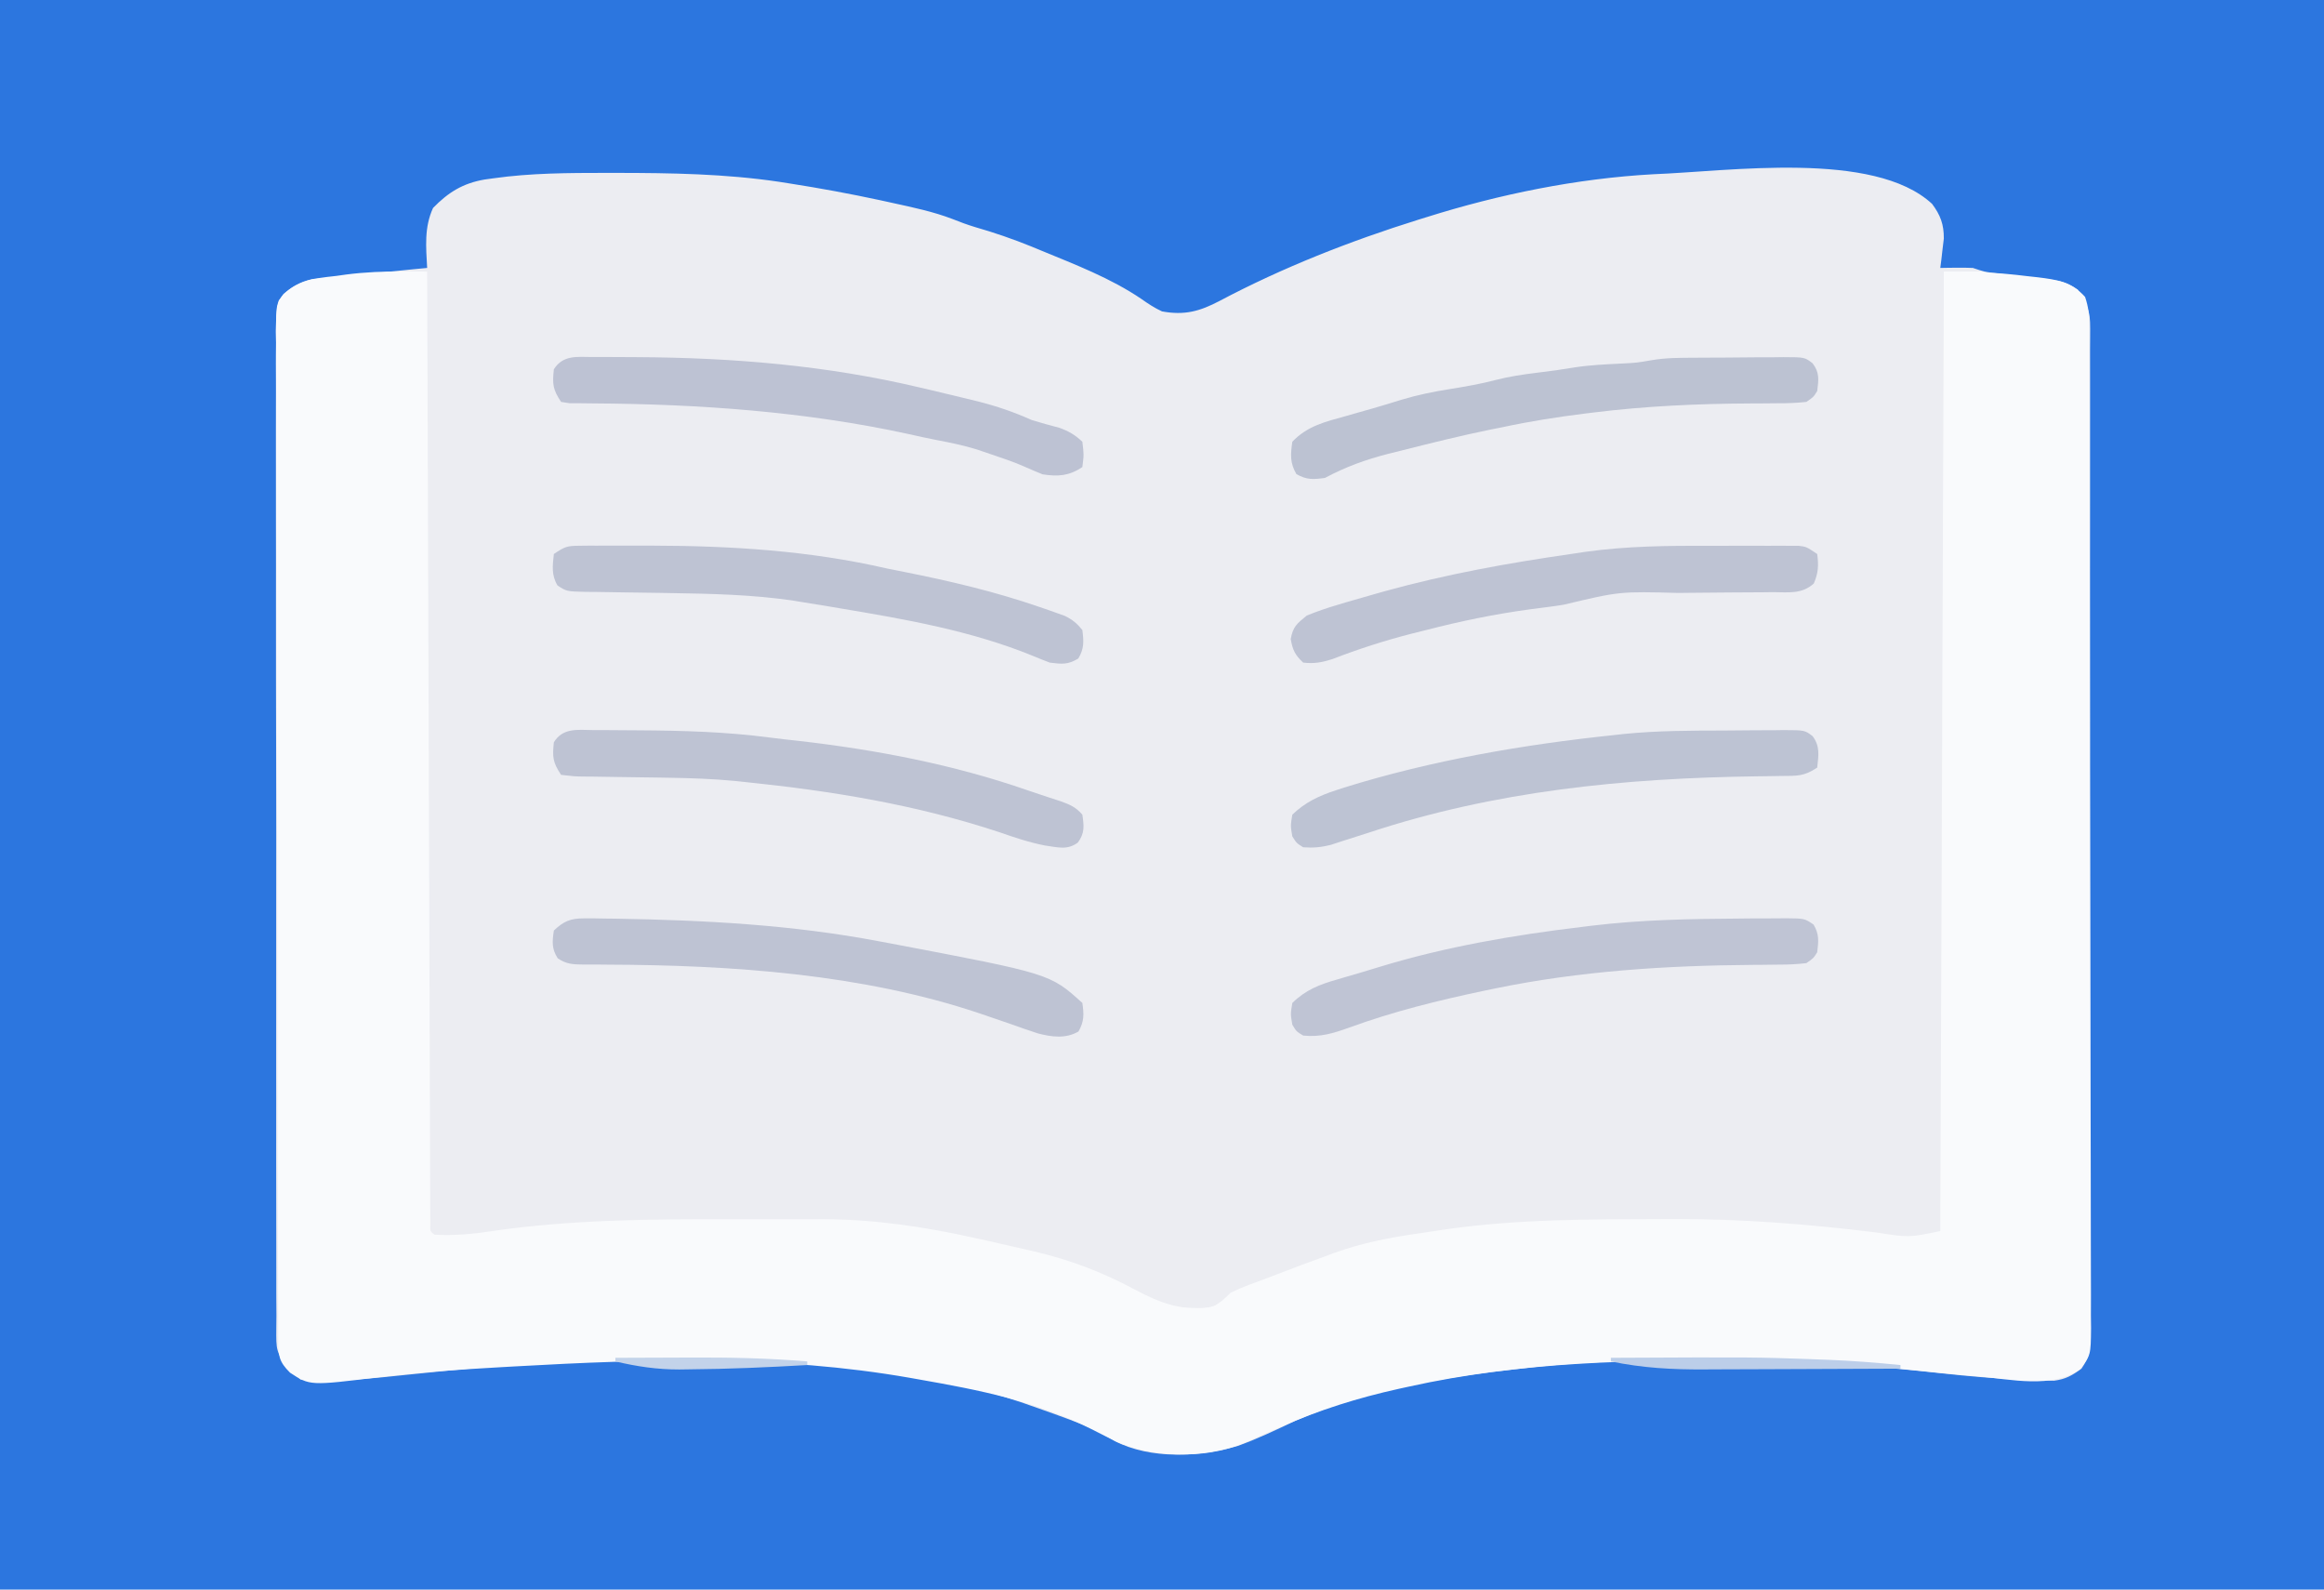
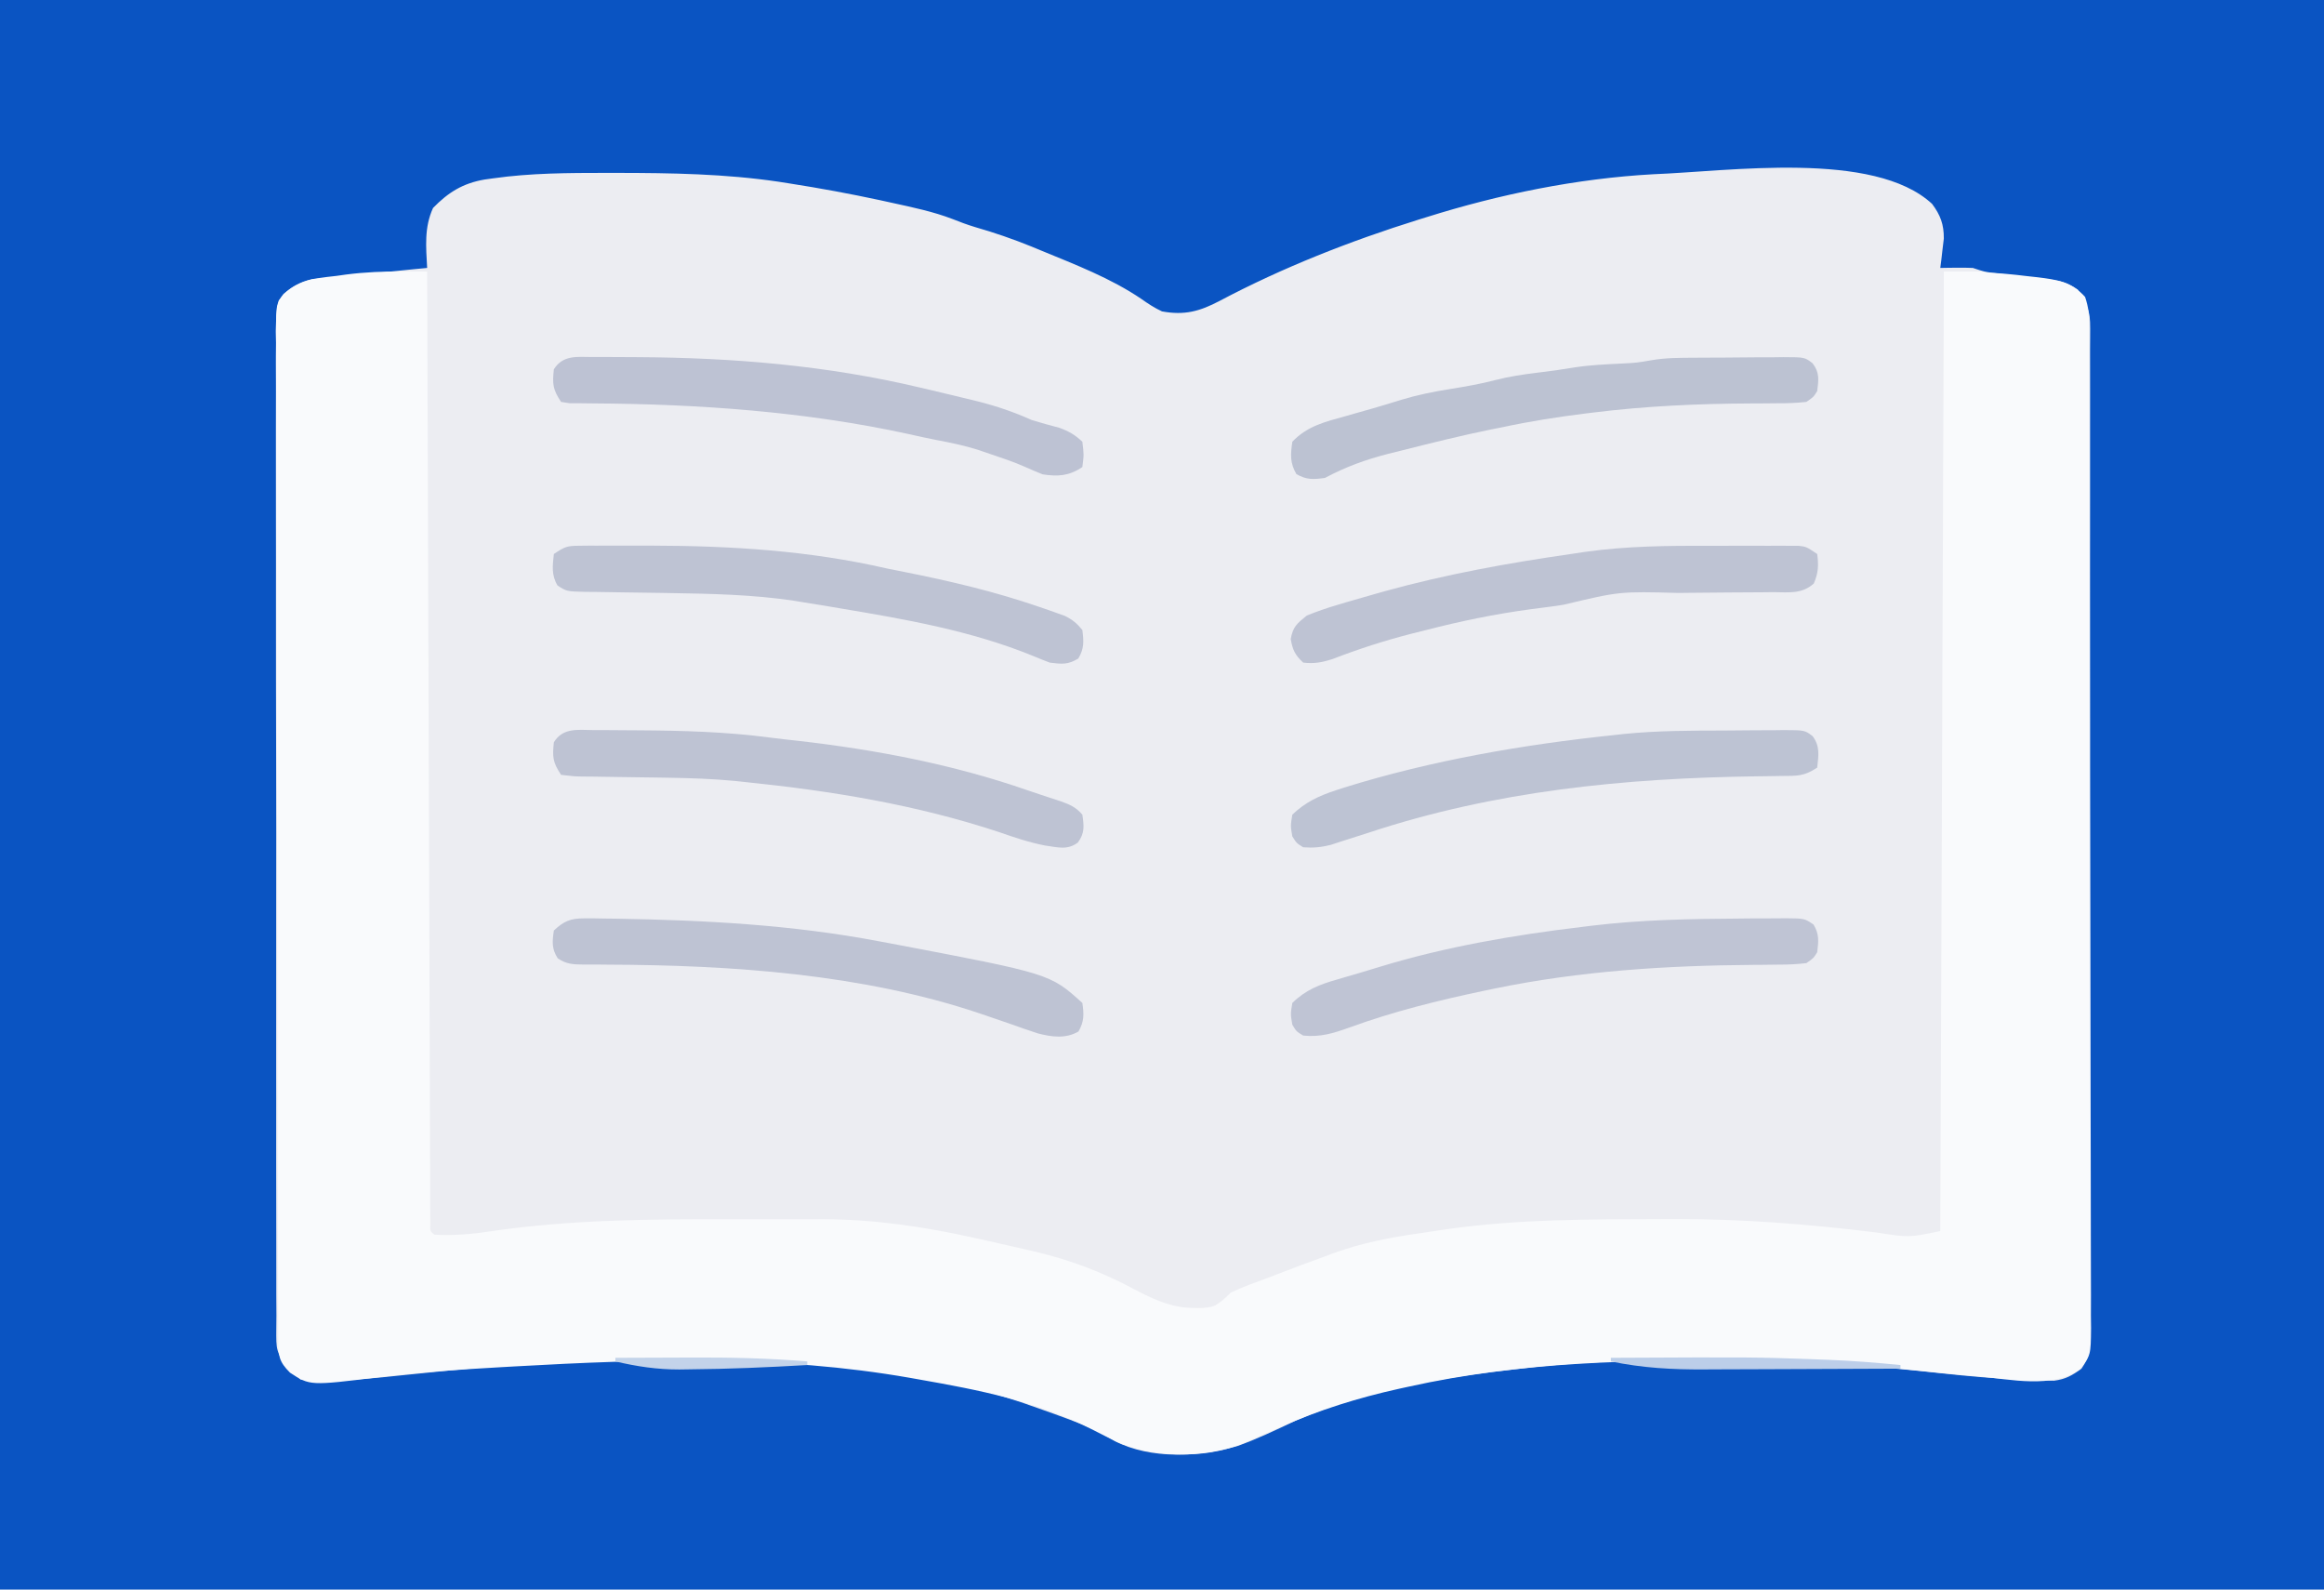
<svg xmlns="http://www.w3.org/2000/svg" version="1.1" width="642" height="439">
  <path d="M0 0 C211.86 0 423.72 0 642 0 C642 144.87 642 289.74 642 439 C430.14 439 218.28 439 0 439 C0 294.13 0 149.26 0 0 Z " fill="#ECEDF2" transform="translate(0,0)" />
-   <path d="M0 0 C211.86 0 423.72 0 642 0 C642 144.87 642 289.74 642 439 C430.14 439 218.28 439 0 439 C0 294.13 0 149.26 0 0 Z M136.25 49.25 C135.462 49.359 134.673 49.468 133.861 49.581 C127.854 50.617 123.835 53.117 119.625 57.438 C117.156 62.85 117.687 68.143 118 74 C116.73 74.121 115.461 74.242 114.152 74.367 C109.648 74.802 105.147 75.262 100.647 75.731 C98.28 75.972 95.912 76.189 93.543 76.402 C92.25 76.538 90.957 76.673 89.625 76.812 C87.912 76.977 87.912 76.977 86.164 77.145 C82.186 78.22 79.39 79.634 77 83 C76.096 86.875 76.195 90.689 76.245 94.653 C76.236 95.846 76.228 97.039 76.219 98.269 C76.201 101.578 76.21 104.885 76.23 108.194 C76.246 111.763 76.227 115.332 76.213 118.901 C76.19 125.892 76.199 132.883 76.22 139.874 C76.236 145.555 76.24 151.236 76.236 156.917 C76.235 157.725 76.235 158.533 76.234 159.366 C76.233 161.008 76.231 162.65 76.23 164.292 C76.218 179.692 76.242 195.092 76.279 210.492 C76.31 223.709 76.312 236.925 76.293 250.142 C76.271 265.486 76.265 280.831 76.286 296.175 C76.288 297.811 76.29 299.447 76.292 301.083 C76.293 301.888 76.294 302.693 76.295 303.522 C76.302 309.197 76.297 314.872 76.288 320.547 C76.277 327.462 76.285 334.377 76.315 341.292 C76.331 344.82 76.338 348.349 76.323 351.878 C76.308 355.701 76.331 359.524 76.358 363.347 C76.348 364.465 76.337 365.583 76.327 366.735 C76.271 373.036 76.271 373.036 79.478 378.166 C80.31 378.771 81.142 379.376 82 380 C82.33 380.33 82.66 380.66 83 381 C93.034 381.813 103.029 380.67 113 379.625 C168.816 373.843 233.343 369.378 287 389 C288.447 389.514 289.893 390.029 291.34 390.543 C297.165 392.652 302.721 394.689 308 398 C317.838 403.119 331.436 402.388 341.812 399.375 C347.245 397.453 352.383 394.98 357.582 392.508 C377.042 383.923 399.009 380.293 420 378 C420.905 377.896 421.81 377.791 422.743 377.684 C443.756 375.335 464.891 375.701 486 376 C486.701 376.01 487.402 376.019 488.125 376.029 C504.388 376.269 520.416 377.509 536.578 379.301 C543.712 380.092 550.826 380.701 558 381 C559.115 381.053 560.23 381.106 561.379 381.16 C562.45 381.19 563.521 381.219 564.625 381.25 C565.545 381.276 566.466 381.302 567.414 381.328 C570.601 380.924 572.418 379.886 575 378 C577.166 374.75 577.251 373.868 577.254 370.116 C577.26 369.103 577.266 368.09 577.272 367.046 C577.268 365.93 577.265 364.813 577.261 363.663 C577.265 362.48 577.268 361.297 577.272 360.078 C577.281 356.788 577.28 353.498 577.276 350.208 C577.274 346.662 577.283 343.115 577.29 339.569 C577.303 332.62 577.305 325.67 577.302 318.721 C577.301 313.073 577.302 307.425 577.307 301.777 C577.307 300.573 577.307 300.573 577.308 299.344 C577.31 297.713 577.311 296.082 577.312 294.45 C577.323 279.143 577.321 263.835 577.315 248.528 C577.309 234.519 577.321 220.509 577.34 206.5 C577.359 192.123 577.367 177.745 577.364 163.368 C577.362 155.293 577.364 147.219 577.378 139.144 C577.39 132.269 577.392 125.394 577.38 118.52 C577.374 115.011 577.373 111.503 577.385 107.995 C577.397 104.193 577.387 100.392 577.374 96.591 C577.382 95.479 577.389 94.367 577.397 93.222 C577.454 86.073 577.454 86.073 574 80 C570.862 77.908 569.435 77.612 565.781 77.184 C564.767 77.059 563.752 76.935 562.707 76.807 C561.649 76.685 560.59 76.563 559.5 76.438 C557.406 76.189 555.312 75.938 553.219 75.684 C552.29 75.576 551.361 75.468 550.404 75.357 C548 75 548 75 545 74 C543.439 73.933 541.875 73.915 540.312 73.938 C539.504 73.947 538.696 73.956 537.863 73.965 C537.248 73.976 536.634 73.988 536 74 C536.095 73.264 536.191 72.528 536.289 71.77 C536.4 70.794 536.511 69.818 536.625 68.812 C536.741 67.85 536.857 66.887 536.977 65.895 C537.008 62.007 536.053 59.407 533.73 56.305 C517.661 41.415 477.494 47.353 456.752 48.12 C435.585 49.281 414.199 53.648 394 60 C393.281 60.223 392.562 60.445 391.822 60.675 C372.98 66.561 354.379 73.858 336.916 83.103 C331.426 85.985 327.234 87.146 321 86 C318.902 85.036 317.16 83.874 315.273 82.543 C306.886 76.851 297.078 73.094 287.75 69.25 C286.84 68.873 285.93 68.497 284.992 68.108 C279.834 66.017 274.681 64.24 269.332 62.706 C267.214 62.065 265.2 61.32 263.148 60.496 C257.791 58.439 252.22 57.288 246.625 56.062 C245.449 55.804 244.273 55.545 243.062 55.279 C234.826 53.511 226.572 51.986 218.25 50.688 C217.241 50.528 216.233 50.369 215.194 50.205 C200.311 47.998 185.39 47.761 170.375 47.75 C169.45 47.749 168.525 47.748 167.572 47.747 C157.088 47.755 146.651 47.776 136.25 49.25 Z " fill="#2C76DF" transform="translate(0,0)" />
+   <path d="M0 0 C211.86 0 423.72 0 642 0 C642 144.87 642 289.74 642 439 C430.14 439 218.28 439 0 439 C0 294.13 0 149.26 0 0 Z M136.25 49.25 C135.462 49.359 134.673 49.468 133.861 49.581 C127.854 50.617 123.835 53.117 119.625 57.438 C117.156 62.85 117.687 68.143 118 74 C116.73 74.121 115.461 74.242 114.152 74.367 C109.648 74.802 105.147 75.262 100.647 75.731 C98.28 75.972 95.912 76.189 93.543 76.402 C92.25 76.538 90.957 76.673 89.625 76.812 C87.912 76.977 87.912 76.977 86.164 77.145 C82.186 78.22 79.39 79.634 77 83 C76.096 86.875 76.195 90.689 76.245 94.653 C76.236 95.846 76.228 97.039 76.219 98.269 C76.201 101.578 76.21 104.885 76.23 108.194 C76.246 111.763 76.227 115.332 76.213 118.901 C76.19 125.892 76.199 132.883 76.22 139.874 C76.236 145.555 76.24 151.236 76.236 156.917 C76.235 157.725 76.235 158.533 76.234 159.366 C76.233 161.008 76.231 162.65 76.23 164.292 C76.218 179.692 76.242 195.092 76.279 210.492 C76.31 223.709 76.312 236.925 76.293 250.142 C76.271 265.486 76.265 280.831 76.286 296.175 C76.288 297.811 76.29 299.447 76.292 301.083 C76.293 301.888 76.294 302.693 76.295 303.522 C76.302 309.197 76.297 314.872 76.288 320.547 C76.277 327.462 76.285 334.377 76.315 341.292 C76.331 344.82 76.338 348.349 76.323 351.878 C76.308 355.701 76.331 359.524 76.358 363.347 C76.348 364.465 76.337 365.583 76.327 366.735 C76.271 373.036 76.271 373.036 79.478 378.166 C80.31 378.771 81.142 379.376 82 380 C82.33 380.33 82.66 380.66 83 381 C93.034 381.813 103.029 380.67 113 379.625 C168.816 373.843 233.343 369.378 287 389 C288.447 389.514 289.893 390.029 291.34 390.543 C297.165 392.652 302.721 394.689 308 398 C317.838 403.119 331.436 402.388 341.812 399.375 C347.245 397.453 352.383 394.98 357.582 392.508 C377.042 383.923 399.009 380.293 420 378 C420.905 377.896 421.81 377.791 422.743 377.684 C443.756 375.335 464.891 375.701 486 376 C486.701 376.01 487.402 376.019 488.125 376.029 C504.388 376.269 520.416 377.509 536.578 379.301 C543.712 380.092 550.826 380.701 558 381 C559.115 381.053 560.23 381.106 561.379 381.16 C562.45 381.19 563.521 381.219 564.625 381.25 C565.545 381.276 566.466 381.302 567.414 381.328 C570.601 380.924 572.418 379.886 575 378 C577.166 374.75 577.251 373.868 577.254 370.116 C577.26 369.103 577.266 368.09 577.272 367.046 C577.268 365.93 577.265 364.813 577.261 363.663 C577.265 362.48 577.268 361.297 577.272 360.078 C577.281 356.788 577.28 353.498 577.276 350.208 C577.274 346.662 577.283 343.115 577.29 339.569 C577.303 332.62 577.305 325.67 577.302 318.721 C577.301 313.073 577.302 307.425 577.307 301.777 C577.307 300.573 577.307 300.573 577.308 299.344 C577.31 297.713 577.311 296.082 577.312 294.45 C577.323 279.143 577.321 263.835 577.315 248.528 C577.309 234.519 577.321 220.509 577.34 206.5 C577.359 192.123 577.367 177.745 577.364 163.368 C577.362 155.293 577.364 147.219 577.378 139.144 C577.39 132.269 577.392 125.394 577.38 118.52 C577.374 115.011 577.373 111.503 577.385 107.995 C577.397 104.193 577.387 100.392 577.374 96.591 C577.382 95.479 577.389 94.367 577.397 93.222 C577.454 86.073 577.454 86.073 574 80 C570.862 77.908 569.435 77.612 565.781 77.184 C564.767 77.059 563.752 76.935 562.707 76.807 C561.649 76.685 560.59 76.563 559.5 76.438 C557.406 76.189 555.312 75.938 553.219 75.684 C552.29 75.576 551.361 75.468 550.404 75.357 C548 75 548 75 545 74 C543.439 73.933 541.875 73.915 540.312 73.938 C539.504 73.947 538.696 73.956 537.863 73.965 C537.248 73.976 536.634 73.988 536 74 C536.095 73.264 536.191 72.528 536.289 71.77 C536.4 70.794 536.511 69.818 536.625 68.812 C536.741 67.85 536.857 66.887 536.977 65.895 C537.008 62.007 536.053 59.407 533.73 56.305 C517.661 41.415 477.494 47.353 456.752 48.12 C435.585 49.281 414.199 53.648 394 60 C393.281 60.223 392.562 60.445 391.822 60.675 C372.98 66.561 354.379 73.858 336.916 83.103 C331.426 85.985 327.234 87.146 321 86 C318.902 85.036 317.16 83.874 315.273 82.543 C306.886 76.851 297.078 73.094 287.75 69.25 C286.84 68.873 285.93 68.497 284.992 68.108 C279.834 66.017 274.681 64.24 269.332 62.706 C267.214 62.065 265.2 61.32 263.148 60.496 C257.791 58.439 252.22 57.288 246.625 56.062 C245.449 55.804 244.273 55.545 243.062 55.279 C234.826 53.511 226.572 51.986 218.25 50.688 C217.241 50.528 216.233 50.369 215.194 50.205 C200.311 47.998 185.39 47.761 170.375 47.75 C169.45 47.749 168.525 47.748 167.572 47.747 C157.088 47.755 146.651 47.776 136.25 49.25 Z " fill="#0A54C2" transform="translate(0,0)" />
  <path d="M0 0 C1.871 0.007 1.871 0.007 3.78 0.013 C4.724 0.019 5.668 0.024 6.641 0.03 C6.642 0.59 6.644 1.151 6.646 1.728 C6.749 34.904 6.857 68.081 6.972 101.257 C6.986 105.237 6.999 109.216 7.013 113.195 C7.016 113.988 7.018 114.78 7.021 115.596 C7.065 128.441 7.106 141.286 7.145 154.131 C7.186 167.302 7.23 180.472 7.278 193.642 C7.307 201.776 7.333 209.909 7.356 218.042 C7.373 224.268 7.396 230.495 7.421 236.721 C7.431 239.282 7.438 241.844 7.444 244.406 C7.452 247.887 7.467 251.368 7.482 254.849 C7.483 255.878 7.484 256.906 7.485 257.965 C7.491 258.89 7.496 259.815 7.502 260.768 C7.505 261.573 7.507 262.378 7.51 263.207 C7.442 265.05 7.442 265.05 8.641 266.03 C13.966 266.301 18.879 265.904 24.146 265.088 C46.14 261.867 68.391 261.699 90.575 261.769 C94.257 261.781 97.94 261.774 101.622 261.762 C104.533 261.755 107.444 261.757 110.356 261.762 C112.356 261.764 114.356 261.758 116.357 261.752 C130.356 261.823 143.853 263.819 157.516 266.843 C158.724 267.108 159.932 267.374 161.177 267.648 C164.668 268.426 168.155 269.222 171.641 270.03 C173.009 270.345 173.009 270.345 174.405 270.667 C184.326 273.012 193.106 276.332 202.09 281.163 C209.379 285.05 215.328 287.214 223.641 286.03 C226.28 284.319 226.28 284.319 228.641 282.03 C231.88 280.462 235.267 279.276 238.641 278.03 C239.903 277.549 241.164 277.068 242.426 276.585 C243.789 276.066 245.152 275.548 246.516 275.03 C247.139 274.793 247.762 274.556 248.404 274.312 C250.477 273.534 252.558 272.782 254.641 272.03 C255.502 271.705 256.363 271.381 257.25 271.046 C264.964 268.274 272.672 266.789 280.754 265.647 C282.849 265.348 284.94 265.026 287.031 264.7 C307.225 261.682 327.824 261.775 348.203 261.718 C349.764 261.712 349.764 261.712 351.357 261.706 C370.081 261.673 388.388 263.127 406.955 265.414 C415.974 266.826 415.974 266.826 424.641 265.03 C424.971 177.58 425.301 90.13 425.641 0.03 C433.584 0.03 440.737 0.29 448.516 1.28 C449.521 1.39 450.527 1.499 451.562 1.612 C456.944 2.29 460.844 2.804 464.641 7.03 C465.619 9.966 465.77 11.856 465.778 14.914 C465.785 16.434 465.785 16.434 465.793 17.984 C465.794 19.1 465.794 20.217 465.795 21.367 C465.799 22.55 465.803 23.733 465.808 24.952 C465.819 28.242 465.825 31.532 465.83 34.822 C465.836 38.368 465.848 41.915 465.858 45.461 C465.883 54.026 465.897 62.591 465.91 71.157 C465.914 73.575 465.918 75.994 465.922 78.412 C465.947 93.425 465.969 108.438 465.982 123.451 C465.985 126.929 465.988 130.406 465.991 133.883 C465.991 134.747 465.992 135.612 465.993 136.502 C466.006 150.512 466.039 164.521 466.081 178.53 C466.123 192.908 466.147 207.285 466.152 221.662 C466.155 229.737 466.167 237.811 466.2 245.886 C466.228 252.761 466.239 259.636 466.228 266.51 C466.222 270.019 466.225 273.527 466.25 277.036 C466.277 280.837 466.265 284.638 466.249 288.439 C466.263 289.551 466.276 290.663 466.291 291.808 C466.213 299.28 466.213 299.28 463.228 303.192 C455.557 308.642 444.11 305.967 435.141 305.155 C434.099 305.066 433.057 304.976 431.983 304.884 C427.192 304.465 422.406 304.017 417.625 303.487 C403.315 301.902 389.033 301.294 374.641 301.03 C373.879 301.016 373.117 301.001 372.332 300.986 C340.513 300.413 308.841 301.087 277.641 308.03 C276.778 308.218 275.916 308.406 275.027 308.6 C263.736 311.106 253.235 314.386 242.641 319.03 C240.717 319.868 238.793 320.705 236.867 321.538 C235.129 322.293 233.396 323.062 231.664 323.831 C221.258 327.958 207.269 327.627 197.055 323.229 C194.697 322.058 192.354 320.863 190.016 319.655 C175.041 312.039 159.065 308.905 142.641 306.03 C141.765 305.874 140.889 305.718 139.987 305.557 C103.873 299.242 67.329 300.347 30.891 302.405 C29.765 302.468 28.639 302.531 27.479 302.596 C16.13 303.244 4.812 303.959 -6.471 305.368 C-25.742 307.751 -25.742 307.751 -31.246 304.132 C-34.318 301.077 -34.485 299.448 -34.499 295.238 C-34.505 294.22 -34.511 293.202 -34.516 292.153 C-34.518 291.026 -34.519 289.899 -34.52 288.738 C-34.525 287.547 -34.53 286.357 -34.535 285.13 C-34.548 281.815 -34.557 278.5 -34.563 275.185 C-34.57 272.344 -34.58 269.503 -34.59 266.662 C-34.623 257.302 -34.645 247.942 -34.663 238.582 C-34.668 236.146 -34.673 233.709 -34.678 231.273 C-34.709 216.151 -34.736 201.03 -34.752 185.909 C-34.756 182.405 -34.76 178.902 -34.764 175.398 C-34.766 174.092 -34.766 174.092 -34.767 172.759 C-34.784 158.646 -34.826 144.533 -34.876 130.42 C-34.928 115.939 -34.957 101.458 -34.965 86.977 C-34.969 78.843 -34.984 70.709 -35.024 62.575 C-35.059 55.649 -35.073 48.723 -35.06 41.797 C-35.054 38.262 -35.058 34.728 -35.088 31.193 C-35.12 27.363 -35.106 23.534 -35.088 19.703 C-35.104 18.583 -35.121 17.463 -35.139 16.309 C-35.049 8.983 -35.049 8.983 -33.059 6.232 C-30.191 3.754 -27.407 2.375 -23.672 1.885 C-22.807 1.766 -21.942 1.647 -21.051 1.524 C-20.163 1.423 -19.274 1.322 -18.359 1.218 C-17.502 1.097 -16.645 0.976 -15.762 0.852 C-10.49 0.173 -5.316 -0.024 0 0 Z " fill="#F9FAFC" transform="translate(111.3594,74.96997)" />
  <path d="M0 0 C0.769 -0.004 1.538 -0.008 2.331 -0.013 C4.865 -0.019 7.399 0 9.934 0.023 C11.238 0.03 11.238 0.03 12.568 0.037 C38.906 0.189 64.689 2.315 90.371 8.398 C91.453 8.651 92.534 8.903 93.648 9.163 C96.935 9.935 100.216 10.723 103.496 11.523 C104.981 11.886 104.981 11.886 106.497 12.255 C111.72 13.577 116.461 15.191 121.371 17.398 C123.914 18.184 126.466 18.874 129.039 19.555 C131.638 20.495 133.36 21.502 135.371 23.398 C135.809 26.961 135.809 26.961 135.371 30.398 C131.697 32.848 128.636 33.064 124.371 32.398 C122.651 31.692 120.932 30.98 119.236 30.216 C116.24 28.902 113.157 27.88 110.059 26.836 C108.846 26.422 107.633 26.008 106.383 25.582 C102.633 24.405 98.849 23.637 94.99 22.906 C92.398 22.404 89.829 21.834 87.254 21.25 C58.897 15.078 29.321 12.98 0.333 12.813 C-1.415 12.792 -1.415 12.792 -3.199 12.77 C-4.207 12.769 -5.216 12.768 -6.254 12.767 C-7.038 12.646 -7.822 12.524 -8.629 12.398 C-10.942 8.929 -11.054 7.476 -10.629 3.398 C-8.124 -0.596 -4.246 -0.034 0 0 Z " fill="#BDC2D3" transform="translate(163.6289,98.60156)" />
  <path d="M0 0 C1.174 -0.002 1.174 -0.002 2.371 -0.004 C4.917 -0.003 7.462 0.023 10.008 0.051 C11.307 0.059 11.307 0.059 12.632 0.067 C24.731 0.14 36.713 0.467 48.722 2.051 C51.305 2.386 53.891 2.671 56.48 2.953 C78.048 5.405 99.562 9.501 120.086 16.655 C123.112 17.702 126.159 18.687 129.204 19.678 C131.699 20.565 133.399 21.328 135.133 23.363 C135.593 26.517 135.817 28.431 133.891 31.058 C130.95 33.242 128.348 32.354 124.871 31.888 C120.478 31.046 116.349 29.647 112.133 28.176 C89.197 20.606 66.075 16.827 42.133 14.363 C40.696 14.209 40.696 14.209 39.23 14.051 C32.987 13.446 26.767 13.256 20.5 13.152 C19.649 13.138 18.797 13.124 17.92 13.109 C14.376 13.051 10.832 12.996 7.287 12.962 C4.67 12.934 2.054 12.889 -0.562 12.84 C-1.368 12.837 -2.173 12.833 -3.002 12.83 C-5.25 12.78 -5.25 12.78 -8.867 12.363 C-11.18 8.894 -11.292 7.441 -10.867 3.363 C-8.352 -0.711 -4.289 -0.052 0 0 Z " fill="#BEC3D3" transform="translate(163.8672,201.6367)" />
  <path d="M0 0 C0.808 -0.009 1.616 -0.019 2.449 -0.028 C3.764 -0.027 3.764 -0.027 5.106 -0.026 C6.481 -0.034 6.481 -0.034 7.884 -0.043 C10.877 -0.055 13.87 -0.048 16.864 -0.038 C17.88 -0.037 18.896 -0.036 19.943 -0.034 C41.909 0.015 63.521 1.329 84.989 6.275 C86.58 6.596 88.173 6.914 89.766 7.228 C102.43 9.744 114.9 12.678 127.114 16.9 C127.961 17.189 128.807 17.478 129.68 17.775 C130.465 18.056 131.25 18.337 132.059 18.626 C132.748 18.872 133.436 19.118 134.146 19.371 C136.256 20.406 137.514 21.446 138.989 23.275 C139.382 26.424 139.517 28.394 137.864 31.15 C134.977 32.882 133.351 32.703 129.989 32.275 C128.433 31.696 126.892 31.077 125.364 30.431 C108.289 23.456 90.097 20.299 71.989 17.275 C70.565 17.033 70.565 17.033 69.113 16.786 C66.532 16.352 63.949 15.934 61.364 15.525 C60.657 15.409 59.95 15.293 59.221 15.174 C47.888 13.477 36.343 13.249 24.903 13.064 C24.058 13.049 23.214 13.035 22.344 13.02 C18.877 12.963 15.411 12.908 11.944 12.873 C9.367 12.846 6.792 12.8 4.215 12.751 C3.431 12.748 2.647 12.745 1.839 12.741 C-3.486 12.62 -3.486 12.62 -6.002 10.968 C-7.723 8.08 -7.366 5.526 -7.011 2.275 C-3.983 0.256 -3.395 0.022 0 0 Z " fill="#BEC3D3" transform="translate(160.0112,150.7253)" />
  <path d="M0 0 C2.83 -0.01 5.66 -0.041 8.49 -0.072 C10.295 -0.079 12.099 -0.084 13.903 -0.088 C14.746 -0.1 15.59 -0.113 16.459 -0.125 C22.288 -0.103 22.288 -0.103 24.464 1.54 C26.575 4.348 26.11 6.869 25.742 10.24 C22.054 12.7 20.174 12.506 15.77 12.549 C14.316 12.571 12.861 12.595 11.407 12.618 C10.638 12.627 9.869 12.636 9.076 12.646 C-27.526 13.136 -63.329 16.667 -98.258 28.24 C-100.733 29.043 -103.213 29.831 -105.695 30.615 C-106.663 30.932 -107.631 31.249 -108.629 31.576 C-111.309 32.253 -113.506 32.449 -116.258 32.24 C-118.07 31.115 -118.07 31.115 -119.258 29.24 C-119.758 26.303 -119.758 26.303 -119.258 23.24 C-115.678 19.781 -111.859 18.014 -107.195 16.49 C-106.443 16.244 -105.691 15.998 -104.917 15.745 C-80.713 8.224 -55.421 3.866 -30.258 1.24 C-28.89 1.088 -28.89 1.088 -27.494 0.932 C-18.349 0.026 -9.181 0.019 0 0 Z " fill="#BDC3D3" transform="translate(476.2576,201.7598)" />
  <path d="M0 0 C1.31 -0.009 1.31 -0.009 2.647 -0.017 C4.488 -0.027 6.329 -0.033 8.169 -0.037 C10.99 -0.047 13.809 -0.078 16.629 -0.109 C18.419 -0.116 20.21 -0.121 22 -0.125 C22.844 -0.137 23.688 -0.15 24.557 -0.162 C30.424 -0.14 30.424 -0.14 32.59 1.538 C34.559 4.105 34.259 6.072 33.867 9.203 C32.834 10.867 32.834 10.867 30.867 12.203 C28.178 12.489 25.709 12.597 23.02 12.574 C21.381 12.589 19.743 12.604 18.104 12.619 C17.24 12.622 16.376 12.625 15.485 12.628 C0.887 12.697 -13.518 13.339 -28.008 15.141 C-28.708 15.226 -29.408 15.312 -30.129 15.4 C-37.869 16.36 -45.51 17.556 -53.133 19.203 C-54.152 19.403 -55.172 19.603 -56.223 19.809 C-64.543 21.509 -72.776 23.558 -81.008 25.641 C-82.173 25.929 -83.338 26.217 -84.539 26.514 C-90.9 28.147 -96.346 30.119 -102.133 33.203 C-105.405 33.635 -107.14 33.766 -110.008 32.141 C-111.822 29.016 -111.628 26.73 -111.133 23.203 C-107.01 18.855 -102.04 17.684 -96.445 16.141 C-95.174 15.776 -95.174 15.776 -93.877 15.404 C-92.159 14.912 -90.44 14.425 -88.719 13.943 C-86.142 13.206 -83.586 12.414 -81.027 11.617 C-76.557 10.269 -72.115 9.367 -67.508 8.641 C-63.319 7.964 -59.193 7.254 -55.086 6.18 C-51.255 5.188 -47.438 4.625 -43.508 4.141 C-38.328 3.498 -38.328 3.498 -33.176 2.676 C-28.791 1.995 -24.392 1.82 -19.967 1.598 C-15.937 1.383 -15.937 1.383 -11.968 0.698 C-7.975 0.001 -4.046 0.02 0 0 Z " fill="#BCC2D2" transform="translate(468.1328,98.79688)" />
  <path d="M0 0 C0.881 -0.01 1.762 -0.019 2.67 -0.029 C5.192 -0.053 7.713 -0.055 10.234 -0.051 C10.999 -0.06 11.764 -0.069 12.551 -0.078 C17.738 -0.033 17.738 -0.033 20.228 1.648 C21.841 4.276 21.625 6.31 21.25 9.312 C20.198 10.975 20.198 10.975 18.25 12.312 C15.657 12.61 13.293 12.73 10.699 12.719 C9.132 12.739 7.564 12.759 5.997 12.779 C5.172 12.784 4.347 12.789 3.497 12.794 C-20.382 12.966 -44.315 14.48 -67.75 19.312 C-68.718 19.512 -69.686 19.712 -70.684 19.917 C-83.412 22.596 -95.847 25.665 -108.077 30.128 C-112.445 31.696 -116.03 32.806 -120.75 32.312 C-122.625 31.188 -122.625 31.188 -123.75 29.312 C-124.25 26.375 -124.25 26.375 -123.75 23.312 C-120.075 19.693 -116.176 18.193 -111.312 16.812 C-110.602 16.602 -109.892 16.392 -109.16 16.176 C-107.707 15.748 -106.253 15.324 -104.797 14.906 C-103.003 14.386 -101.218 13.836 -99.434 13.281 C-81.335 7.774 -62.509 4.546 -43.75 2.312 C-42.504 2.156 -42.504 2.156 -41.232 1.996 C-27.515 0.325 -13.801 0.082 0 0 Z " fill="#BFC4D4" transform="translate(480.75,253.6875)" />
  <path d="M0 0 C3.293 0.011 6.585 -0 9.878 -0.013 C11.979 -0.011 14.079 -0.009 16.179 -0.005 C17.651 -0.011 17.651 -0.011 19.152 -0.017 C20.058 -0.011 20.964 -0.005 21.897 0.002 C22.692 0.004 23.487 0.005 24.306 0.007 C26.375 0.261 26.375 0.261 29.375 2.261 C29.784 5.402 29.704 7.511 28.425 10.422 C25.103 13.401 21.505 12.824 17.195 12.8 C16.272 12.812 15.35 12.823 14.399 12.836 C11.432 12.871 8.466 12.88 5.5 12.886 C1.648 12.908 -2.204 12.942 -6.055 12.987 C-7.006 12.998 -7.957 13.009 -8.937 13.021 C-25.202 12.587 -25.202 12.587 -40.625 16.261 C-42.017 16.501 -43.416 16.699 -44.817 16.874 C-45.671 16.985 -46.525 17.097 -47.404 17.212 C-48.782 17.391 -48.782 17.391 -50.188 17.573 C-59.85 18.893 -69.192 20.822 -78.625 23.261 C-79.924 23.584 -81.222 23.907 -82.52 24.229 C-90.085 26.162 -97.33 28.494 -104.602 31.308 C-107.519 32.227 -109.598 32.597 -112.625 32.261 C-114.873 30.168 -115.534 28.781 -116.063 25.761 C-115.463 22.33 -114.329 21.459 -111.625 19.261 C-108.857 18.145 -106.226 17.223 -103.375 16.386 C-102.541 16.134 -101.707 15.882 -100.847 15.622 C-98.113 14.812 -95.372 14.031 -92.625 13.261 C-91.717 13.005 -90.808 12.749 -89.871 12.486 C-73.015 7.83 -55.924 4.746 -38.625 2.261 C-37.366 2.071 -36.106 1.881 -34.808 1.686 C-23.222 0.053 -11.686 -0.046 0 0 Z " fill="#BEC3D3" transform="translate(472.6255,150.7393)" />
  <path d="M0 0 C0.884 -0.001 1.768 -0.002 2.679 -0.003 C3.651 0.015 4.623 0.033 5.625 0.051 C6.66 0.062 7.696 0.073 8.762 0.085 C33.23 0.489 57.551 1.768 81.625 6.363 C83.325 6.68 83.325 6.68 85.06 7.004 C128.706 15.283 128.706 15.283 137.625 23.363 C138.084 26.514 138.147 28.442 136.562 31.238 C133.01 33.301 129.171 32.764 125.328 31.767 C122.742 30.929 120.183 30.033 117.625 29.113 C115.738 28.463 113.85 27.816 111.961 27.172 C111.044 26.858 110.127 26.545 109.183 26.222 C76.763 15.335 40.567 12.902 6.572 12.779 C5.404 12.767 5.404 12.767 4.212 12.755 C2.754 12.742 1.297 12.74 -0.161 12.754 C-3.009 12.722 -4.926 12.674 -7.306 11.028 C-9.007 8.378 -8.821 6.42 -8.375 3.363 C-5.635 0.763 -3.743 -0.015 0 0 Z " fill="#BEC3D3" transform="translate(161.375,253.6367)" />
  <path d="M0 0 C1.98 0 3.96 0 6 0 C6.33 0.66 6.66 1.32 7 2 C6.34 2 5.68 2 5 2 C4.223 9.319 3.858 16.53 3.886 23.887 C3.886 24.913 3.886 25.939 3.886 26.996 C3.887 30.345 3.894 33.694 3.902 37.043 C3.904 39.381 3.906 41.72 3.907 44.058 C3.91 50.182 3.92 56.306 3.931 62.429 C3.942 68.691 3.946 74.952 3.951 81.213 C3.962 93.475 3.979 105.738 4 118 C3.01 118.495 3.01 118.495 2 119 C1.846 109.699 1.698 100.398 1.557 91.096 C1.491 86.777 1.424 82.458 1.352 78.139 C1.282 73.97 1.218 69.801 1.157 65.631 C1.133 64.042 1.107 62.452 1.079 60.863 C1.041 58.634 1.009 56.406 0.978 54.177 C0.958 52.909 0.938 51.641 0.918 50.335 C0.99 47.389 1.365 44.862 2 42 C2.105 39.274 2.164 36.574 2.168 33.848 C2.171 33.07 2.175 32.292 2.178 31.491 C2.183 29.851 2.185 28.211 2.185 26.572 C2.187 24.074 2.206 21.577 2.225 19.08 C2.228 17.482 2.23 15.883 2.23 14.285 C2.238 13.544 2.245 12.804 2.252 12.04 C2.233 7.646 1.622 4.085 0 0 Z " fill="#F9FAFC" transform="translate(542,75)" />
  <path d="M0 0 C1.65 0 3.3 0 5 0 C8.022 4.714 8.173 7.807 7.422 13.145 C7 15 7 15 6 16 C5.755 19.037 5.616 22.073 5.477 25.117 C5 28 5 28 3.502 29.252 C1.191 31.942 1.562 34.365 1.488 37.855 C1.47 38.517 1.452 39.179 1.434 39.86 C1.38 41.969 1.346 44.078 1.312 46.188 C1.279 47.619 1.245 49.051 1.209 50.482 C1.124 53.988 1.057 57.494 1 61 C0.67 61 0.34 61 0 61 C0 40.87 0 20.74 0 0 Z " fill="#F9FAFC" transform="translate(537,75)" />
  <path d="M0 0 C39.735 -0.19 39.735 -0.19 56.875 0.438 C57.957 0.477 59.04 0.516 60.155 0.556 C66.793 0.83 73.39 1.336 80 2 C80 2.33 80 2.66 80 3 C71.341 3.047 62.682 3.082 54.023 3.104 C50.002 3.114 45.98 3.128 41.958 3.151 C38.068 3.173 34.177 3.185 30.287 3.19 C28.812 3.193 27.337 3.201 25.862 3.211 C17.056 3.274 8.646 2.807 0 1 C0 0.67 0 0.34 0 0 Z " fill="#BCCEE9" transform="translate(445,375)" />
  <path d="M0 0 C5.137 -0.025 10.274 -0.043 15.411 -0.055 C17.152 -0.06 18.893 -0.067 20.633 -0.075 C31.473 -0.129 42.194 0.093 53 1 C53 1.33 53 1.66 53 2 C42.108 2.624 31.224 3.112 20.312 3.188 C19.43 3.2 18.547 3.213 17.638 3.227 C11.548 3.236 5.923 2.399 0 1 C0 0.67 0 0.34 0 0 Z " fill="#C3D3EA" transform="translate(170,375)" />
  <path d="M0 0 C0.33 0 0.66 0 1 0 C1 3.3 1 6.6 1 10 C1.66 10 2.32 10 3 10 C2.847 11.031 2.693 12.062 2.535 13.125 C1.752 19.391 1.641 25.694 1.438 32 C1.394 33.252 1.351 34.503 1.307 35.793 C1.201 38.862 1.099 41.931 1 45 C0.67 45 0.34 45 0 45 C0 30.15 0 15.3 0 0 Z " fill="#F9FAFC" transform="translate(537,138)" />
  <path d="M0 0 C2.614 0.448 4.893 0.953 7.328 2.023 C10.247 3.09 12.466 3.267 15.562 3.25 C16.957 3.258 16.957 3.258 18.379 3.266 C21.055 2.994 22.704 2.361 25 1 C25 1.66 25 2.32 25 3 C19.68 6.114 15.701 6.908 9.66 5.426 C5.625 4.19 2.847 3.217 0 0 Z " fill="#F9FAFC" transform="translate(314,358)" />
  <path d="M0 0 C1.98 0 3.96 0 6 0 C6.33 0.66 6.66 1.32 7 2 C6.34 2 5.68 2 5 2 C4.67 5.63 4.34 9.26 4 13 C3.67 13 3.34 13 3 13 C2.876 11.969 2.752 10.938 2.625 9.875 C2.061 6.379 1.213 3.316 0 0 Z " fill="#F9FAFC" transform="translate(542,75)" />
</svg>
